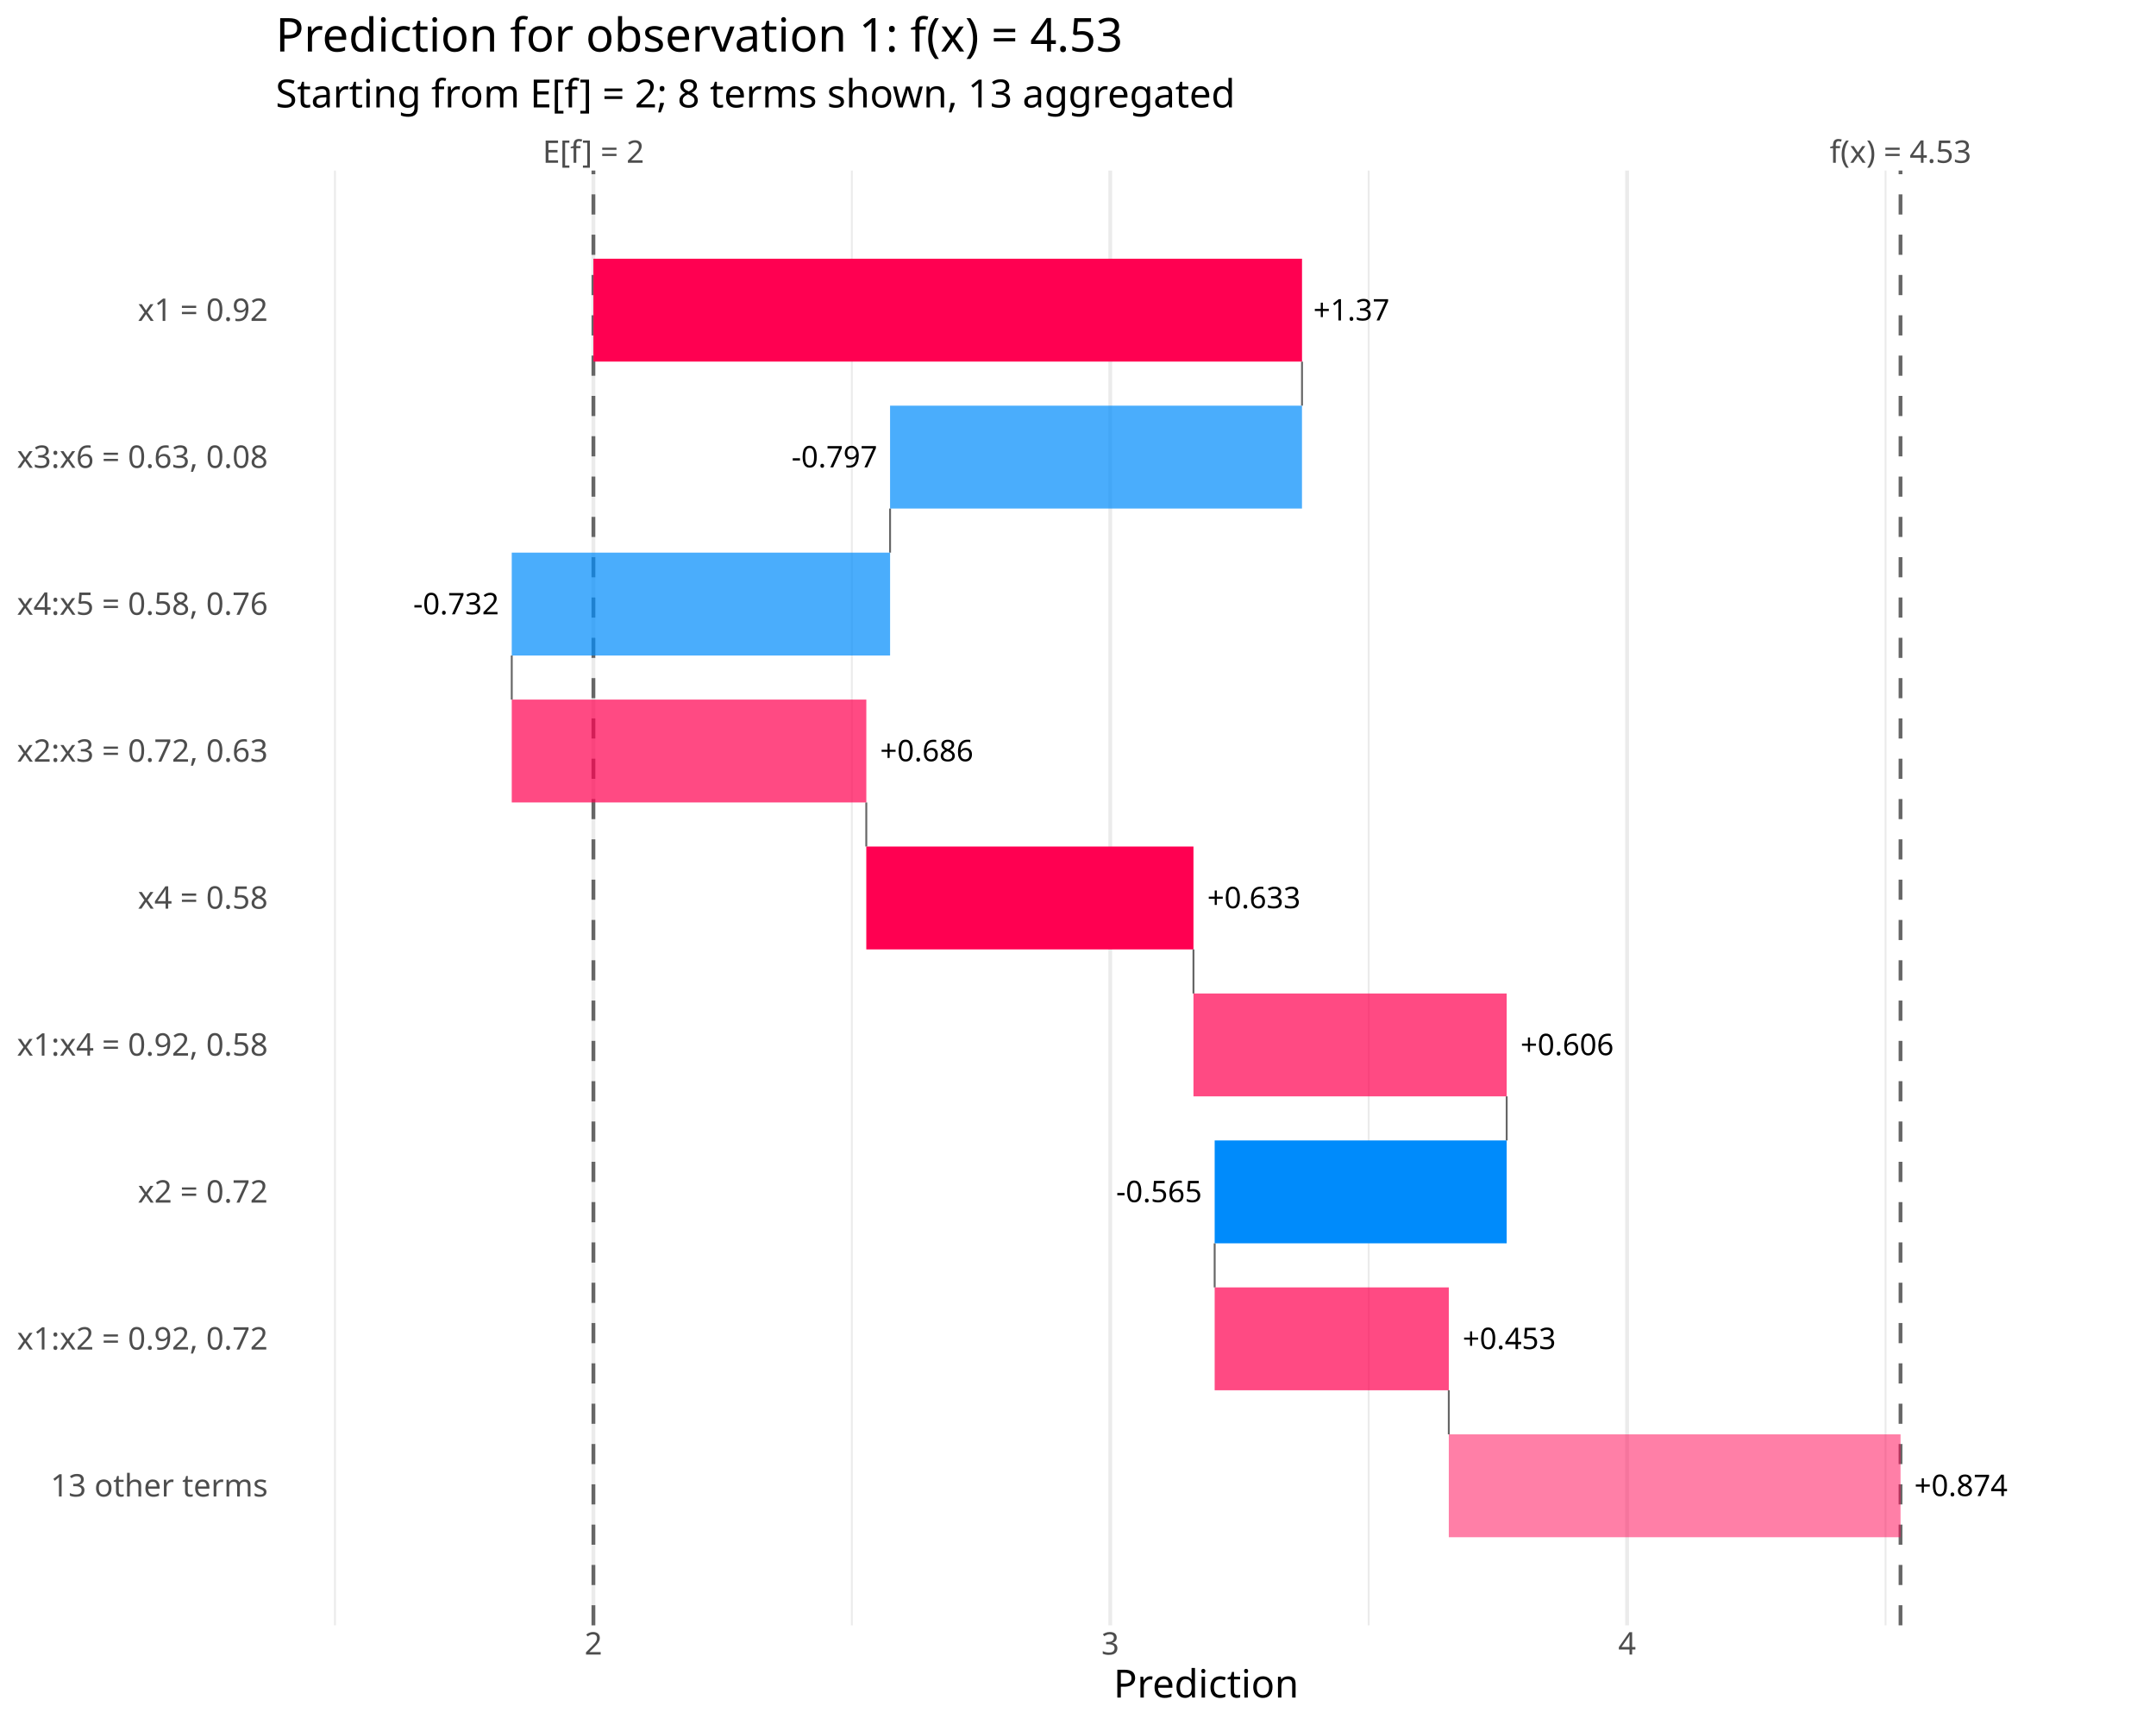
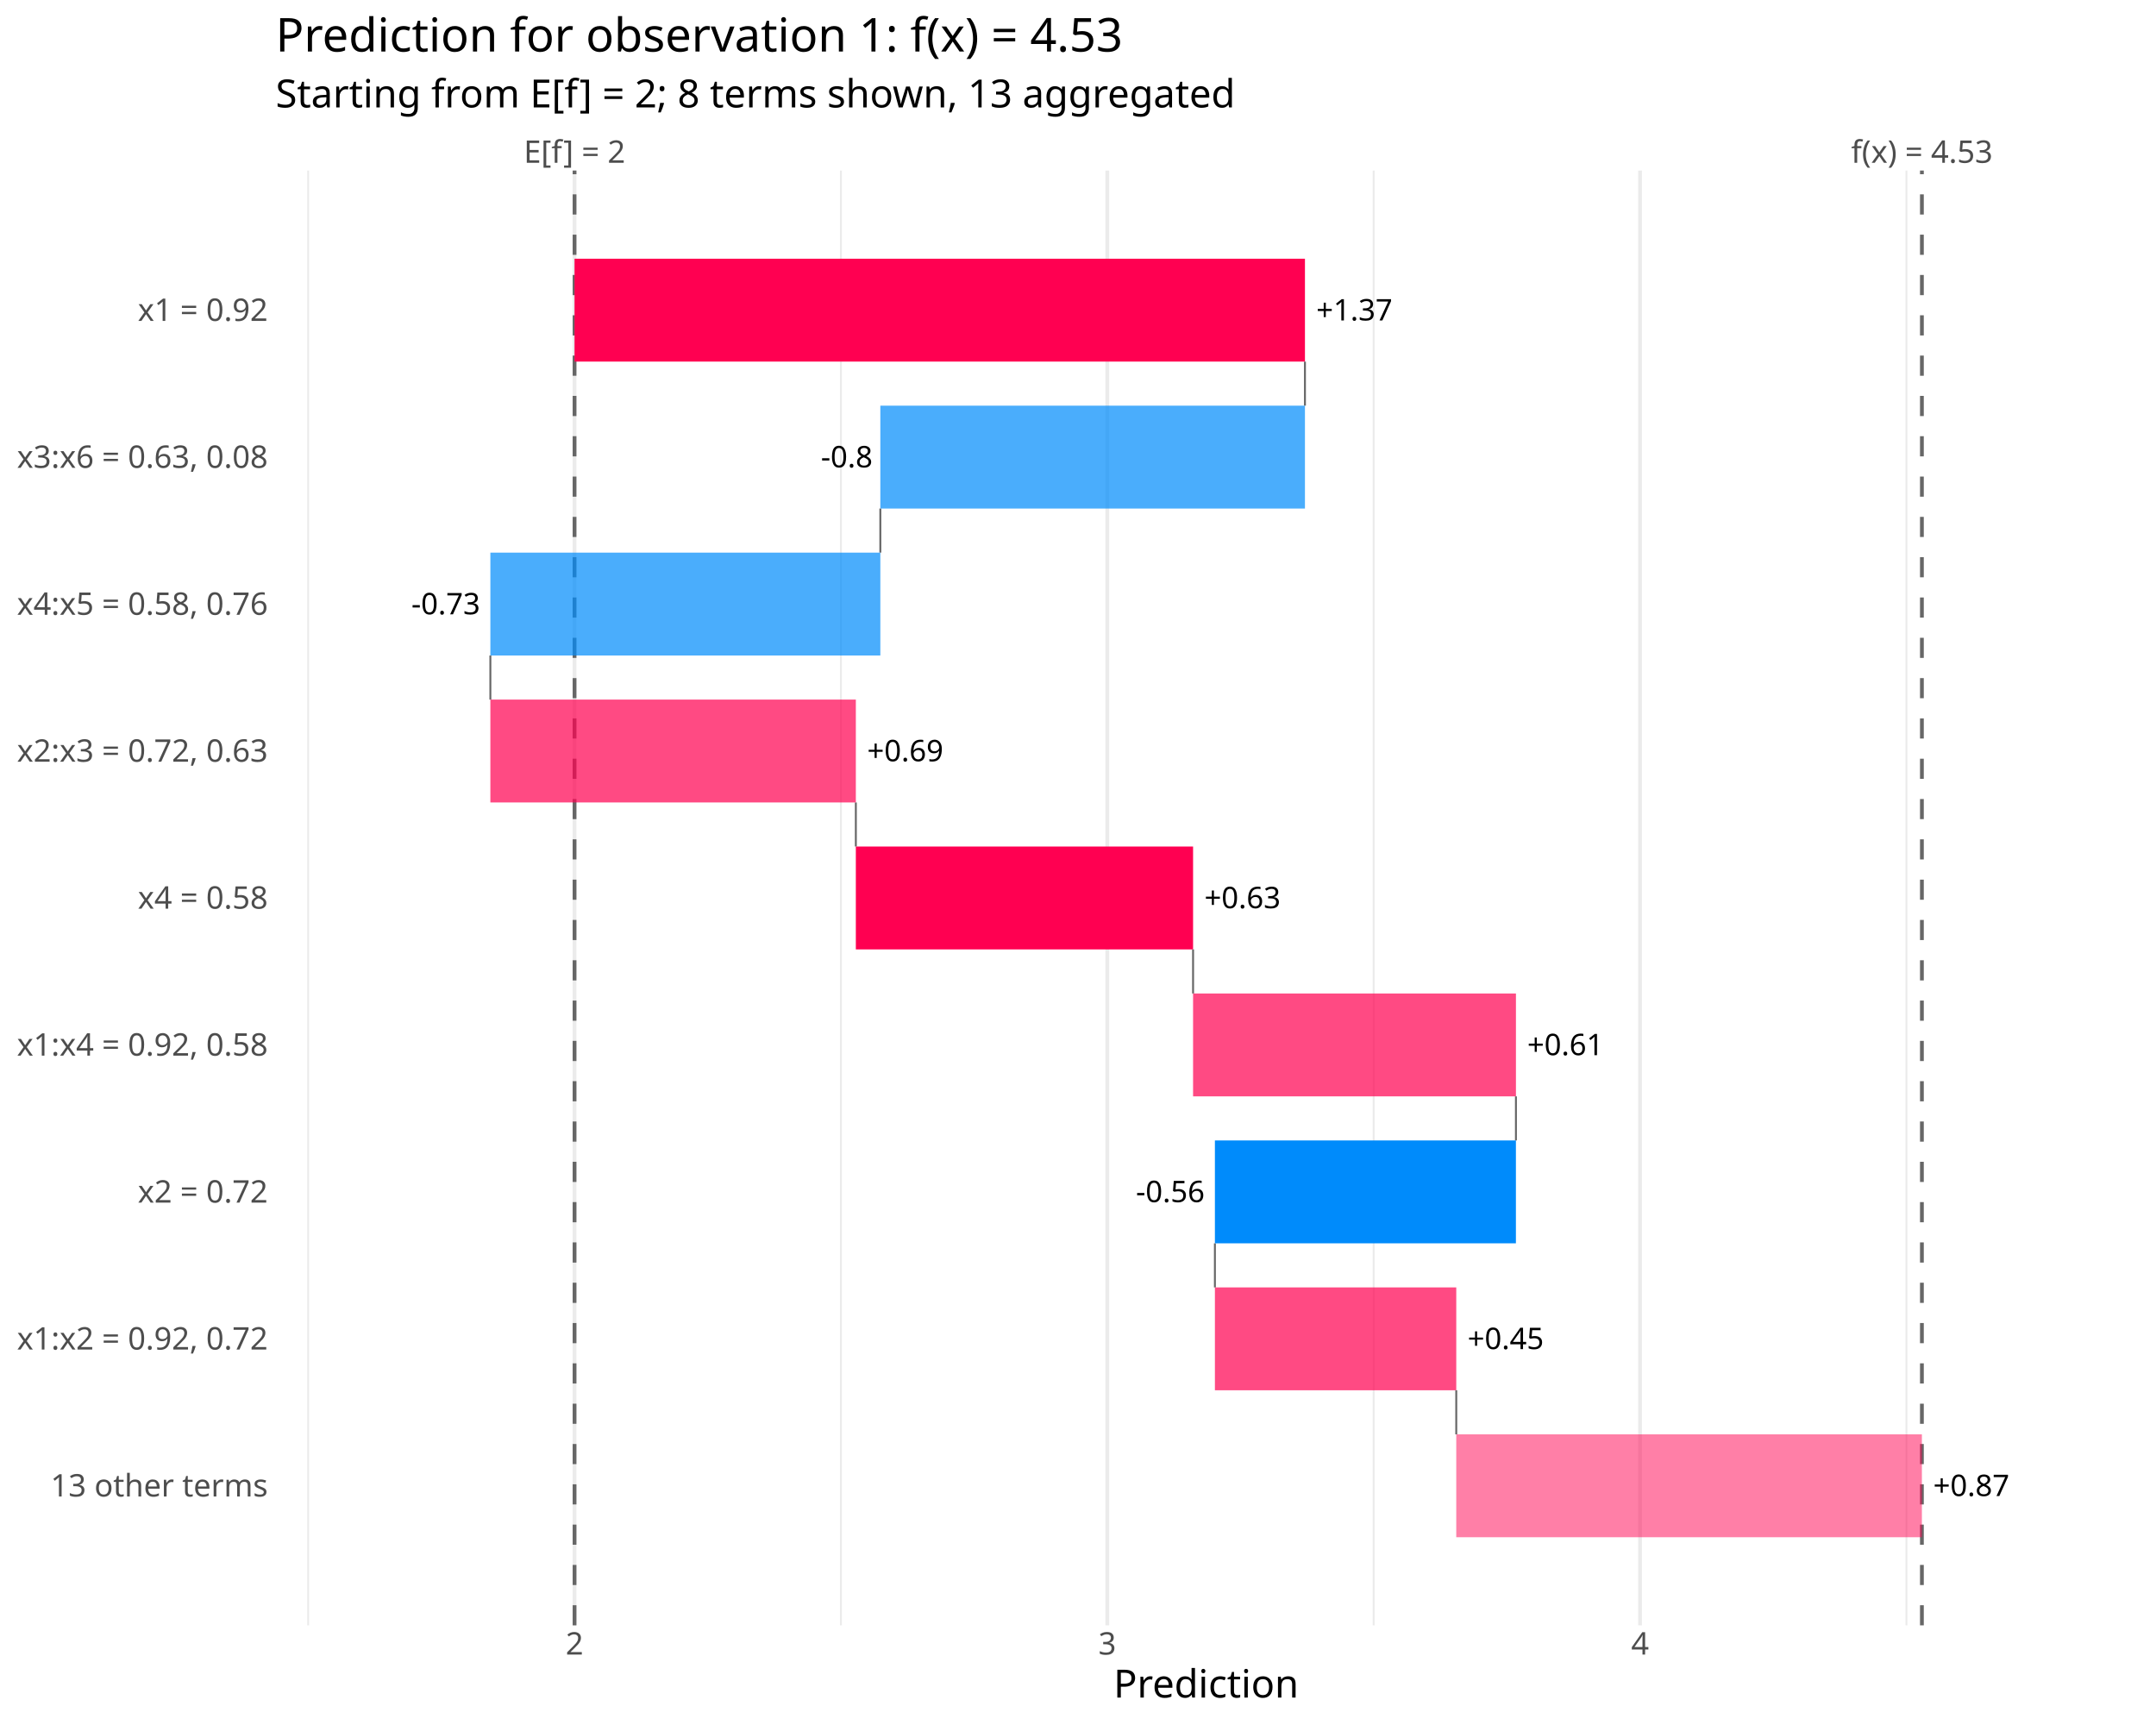
<svg xmlns="http://www.w3.org/2000/svg" class="svglite" data-engine-version="2.0" width="720.00pt" height="576.00pt" viewBox="0 0 720.00 576.00">
  <defs>
    <style type="text/css">
    .svglite line, .svglite polyline, .svglite polygon, .svglite path, .svglite rect, .svglite circle {
      fill: none;
      stroke: #000000;
      stroke-linecap: round;
      stroke-linejoin: round;
      stroke-miterlimit: 10.00;
    }
  </style>
  </defs>
  <rect width="100%" height="100%" style="stroke: none; fill: #FFFFFF;" />
  <defs>
    <clipPath id="cpMC4wMHw3MjAuMDB8MC4wMHw1NzYuMDA=">
      <rect x="0.00" y="0.00" width="720.00" height="576.00" />
    </clipPath>
  </defs>
  <g clip-path="url(#cpMC4wMHw3MjAuMDB8MC4wMHw1NzYuMDA=)">
-     <polyline points="111.86,542.73 111.86,56.95 " style="stroke-width: 0.63; stroke: #EBEBEB; stroke-linecap: butt;" />
-     <polyline points="284.47,542.73 284.47,56.95 " style="stroke-width: 0.63; stroke: #EBEBEB; stroke-linecap: butt;" />
-     <polyline points="457.07,542.73 457.07,56.95 " style="stroke-width: 0.63; stroke: #EBEBEB; stroke-linecap: butt;" />
-     <polyline points="629.68,542.73 629.68,56.95 " style="stroke-width: 0.63; stroke: #EBEBEB; stroke-linecap: butt;" />
-     <polyline points="198.17,542.73 198.17,56.95 " style="stroke-width: 1.26; stroke: #EBEBEB; stroke-linecap: butt;" />
-     <polyline points="370.77,542.73 370.77,56.95 " style="stroke-width: 1.26; stroke: #EBEBEB; stroke-linecap: butt;" />
-     <polyline points="543.37,542.73 543.37,56.95 " style="stroke-width: 1.26; stroke: #EBEBEB; stroke-linecap: butt;" />
-     <line x1="198.17" y1="542.73" x2="198.17" y2="56.95" style="stroke-width: 1.26; stroke: #666666; stroke-dasharray: 6.73,6.73; stroke-linecap: butt;" />
-     <line x1="634.68" y1="542.73" x2="634.68" y2="56.95" style="stroke-width: 1.26; stroke: #666666; stroke-dasharray: 6.73,6.73; stroke-linecap: butt;" />
-     <line x1="434.81" y1="120.74" x2="434.81" y2="135.46" style="stroke-width: 0.64; stroke: #666666; stroke-linecap: butt;" />
-     <line x1="297.24" y1="169.81" x2="297.24" y2="184.53" style="stroke-width: 0.64; stroke: #666666; stroke-linecap: butt;" />
-     <line x1="170.90" y1="218.88" x2="170.90" y2="233.60" style="stroke-width: 0.64; stroke: #666666; stroke-linecap: butt;" />
-     <line x1="289.30" y1="267.95" x2="289.30" y2="282.67" style="stroke-width: 0.64; stroke: #666666; stroke-linecap: butt;" />
-     <line x1="398.56" y1="317.02" x2="398.56" y2="331.74" style="stroke-width: 0.64; stroke: #666666; stroke-linecap: butt;" />
-     <line x1="503.16" y1="366.09" x2="503.16" y2="380.81" style="stroke-width: 0.64; stroke: #666666; stroke-linecap: butt;" />
-     <line x1="405.64" y1="415.16" x2="405.64" y2="429.88" style="stroke-width: 0.64; stroke: #666666; stroke-linecap: butt;" />
-     <line x1="483.83" y1="464.22" x2="483.83" y2="478.95" style="stroke-width: 0.64; stroke: #666666; stroke-linecap: butt;" />
-     <rect x="198.17" y="86.39" width="236.64" height="34.35" style="stroke-width: 1.26; stroke: none; stroke-linecap: butt; stroke-linejoin: miter; fill: #FF0051;" />
-     <rect x="297.24" y="135.46" width="137.56" height="34.35" style="stroke-width: 1.26; stroke: none; stroke-linecap: butt; stroke-linejoin: miter; fill: #008BFB; fill-opacity: 0.71;" />
-     <rect x="170.90" y="184.53" width="126.35" height="34.35" style="stroke-width: 1.26; stroke: none; stroke-linecap: butt; stroke-linejoin: miter; fill: #008BFB; fill-opacity: 0.71;" />
-     <rect x="170.90" y="233.60" width="118.41" height="34.35" style="stroke-width: 1.26; stroke: none; stroke-linecap: butt; stroke-linejoin: miter; fill: #FF0051; fill-opacity: 0.71;" />
-     <rect x="289.30" y="282.67" width="109.26" height="34.35" style="stroke-width: 1.26; stroke: none; stroke-linecap: butt; stroke-linejoin: miter; fill: #FF0051;" />
-     <rect x="398.56" y="331.74" width="104.60" height="34.35" style="stroke-width: 1.26; stroke: none; stroke-linecap: butt; stroke-linejoin: miter; fill: #FF0051; fill-opacity: 0.71;" />
-     <rect x="405.64" y="380.81" width="97.52" height="34.35" style="stroke-width: 1.26; stroke: none; stroke-linecap: butt; stroke-linejoin: miter; fill: #008BFB;" />
-     <rect x="405.64" y="429.88" width="78.19" height="34.35" style="stroke-width: 1.26; stroke: none; stroke-linecap: butt; stroke-linejoin: miter; fill: #FF0051; fill-opacity: 0.71;" />
-     <rect x="483.83" y="478.95" width="150.86" height="34.35" style="stroke-width: 1.26; stroke: none; stroke-linecap: butt; stroke-linejoin: miter; fill: #FF0051; fill-opacity: 0.50;" />
-     <text x="438.59" y="107.00" style="font-size: 9.96px; font-family: sans;" textLength="25.20px" lengthAdjust="spacingAndGlyphs">+1.37</text>
-     <text x="293.01" y="156.06" text-anchor="end" style="font-size: 9.96px; font-family: sans;" textLength="28.24px" lengthAdjust="spacingAndGlyphs">-0.797</text>
-     <text x="166.66" y="205.13" text-anchor="end" style="font-size: 9.96px; font-family: sans;" textLength="28.24px" lengthAdjust="spacingAndGlyphs">-0.732</text>
-     <text x="293.91" y="254.20" style="font-size: 9.96px; font-family: sans;" textLength="30.74px" lengthAdjust="spacingAndGlyphs">+0.686</text>
-     <text x="403.17" y="303.27" style="font-size: 9.96px; font-family: sans;" textLength="30.74px" lengthAdjust="spacingAndGlyphs">+0.633</text>
-     <text x="507.77" y="352.34" style="font-size: 9.96px; font-family: sans;" textLength="30.74px" lengthAdjust="spacingAndGlyphs">+0.606</text>
-     <text x="401.40" y="401.41" text-anchor="end" style="font-size: 9.96px; font-family: sans;" textLength="28.24px" lengthAdjust="spacingAndGlyphs">-0.565</text>
-     <text x="488.44" y="450.48" style="font-size: 9.96px; font-family: sans;" textLength="30.74px" lengthAdjust="spacingAndGlyphs">+0.453</text>
-     <text x="639.29" y="499.55" style="font-size: 9.96px; font-family: sans;" textLength="30.74px" lengthAdjust="spacingAndGlyphs">+0.874</text>
-     <text x="198.17" y="54.36" text-anchor="middle" style="font-size: 10.40px; fill: #4D4D4D; font-family: sans;" textLength="33.25px" lengthAdjust="spacingAndGlyphs">E[f] = 2</text>
-     <text x="634.68" y="54.36" text-anchor="middle" style="font-size: 10.40px; fill: #4D4D4D; font-family: sans;" textLength="47.12px" lengthAdjust="spacingAndGlyphs">f(x) = 4.53</text>
+     <polyline points="102.91,542.73 102.91,56.95 " style="stroke-width: 0.63; stroke: #EBEBEB; stroke-linecap: butt;" />
+     <polyline points="280.83,542.73 280.83,56.95 " style="stroke-width: 0.63; stroke: #EBEBEB; stroke-linecap: butt;" />
+     <polyline points="458.74,542.73 458.74,56.95 " style="stroke-width: 0.63; stroke: #EBEBEB; stroke-linecap: butt;" />
+     <polyline points="636.66,542.73 636.66,56.95 " style="stroke-width: 0.63; stroke: #EBEBEB; stroke-linecap: butt;" />
+     <polyline points="191.87,542.73 191.87,56.95 " style="stroke-width: 1.26; stroke: #EBEBEB; stroke-linecap: butt;" />
+     <polyline points="369.78,542.73 369.78,56.95 " style="stroke-width: 1.26; stroke: #EBEBEB; stroke-linecap: butt;" />
+     <polyline points="547.70,542.73 547.70,56.95 " style="stroke-width: 1.26; stroke: #EBEBEB; stroke-linecap: butt;" />
+     <line x1="191.87" y1="542.73" x2="191.87" y2="56.95" style="stroke-width: 1.26; stroke: #666666; stroke-dasharray: 6.73,6.73; stroke-linecap: butt;" />
+     <line x1="641.82" y1="542.73" x2="641.82" y2="56.95" style="stroke-width: 1.26; stroke: #666666; stroke-dasharray: 6.73,6.73; stroke-linecap: butt;" />
+     <line x1="435.79" y1="120.74" x2="435.79" y2="135.46" style="stroke-width: 0.64; stroke: #666666; stroke-linecap: butt;" />
+     <line x1="293.99" y1="169.81" x2="293.99" y2="184.53" style="stroke-width: 0.64; stroke: #666666; stroke-linecap: butt;" />
+     <line x1="163.76" y1="218.88" x2="163.76" y2="233.60" style="stroke-width: 0.64; stroke: #666666; stroke-linecap: butt;" />
+     <line x1="285.81" y1="267.95" x2="285.81" y2="282.67" style="stroke-width: 0.64; stroke: #666666; stroke-linecap: butt;" />
+     <line x1="398.43" y1="317.02" x2="398.43" y2="331.74" style="stroke-width: 0.64; stroke: #666666; stroke-linecap: butt;" />
+     <line x1="506.25" y1="366.09" x2="506.25" y2="380.81" style="stroke-width: 0.64; stroke: #666666; stroke-linecap: butt;" />
+     <line x1="405.72" y1="415.16" x2="405.72" y2="429.88" style="stroke-width: 0.64; stroke: #666666; stroke-linecap: butt;" />
+     <line x1="486.32" y1="464.22" x2="486.32" y2="478.95" style="stroke-width: 0.64; stroke: #666666; stroke-linecap: butt;" />
+     <rect x="191.87" y="86.39" width="243.92" height="34.35" style="stroke-width: 1.26; stroke: none; stroke-linecap: butt; stroke-linejoin: miter; fill: #FF0051;" />
+     <rect x="293.99" y="135.46" width="141.80" height="34.35" style="stroke-width: 1.26; stroke: none; stroke-linecap: butt; stroke-linejoin: miter; fill: #008BFB; fill-opacity: 0.71;" />
+     <rect x="163.76" y="184.53" width="130.23" height="34.35" style="stroke-width: 1.26; stroke: none; stroke-linecap: butt; stroke-linejoin: miter; fill: #008BFB; fill-opacity: 0.71;" />
+     <rect x="163.76" y="233.60" width="122.05" height="34.35" style="stroke-width: 1.26; stroke: none; stroke-linecap: butt; stroke-linejoin: miter; fill: #FF0051; fill-opacity: 0.71;" />
+     <rect x="285.81" y="282.67" width="112.62" height="34.35" style="stroke-width: 1.26; stroke: none; stroke-linecap: butt; stroke-linejoin: miter; fill: #FF0051;" />
+     <rect x="398.43" y="331.74" width="107.82" height="34.35" style="stroke-width: 1.26; stroke: none; stroke-linecap: butt; stroke-linejoin: miter; fill: #FF0051; fill-opacity: 0.71;" />
+     <rect x="405.72" y="380.81" width="100.52" height="34.35" style="stroke-width: 1.26; stroke: none; stroke-linecap: butt; stroke-linejoin: miter; fill: #008BFB;" />
+     <rect x="405.72" y="429.88" width="80.60" height="34.35" style="stroke-width: 1.26; stroke: none; stroke-linecap: butt; stroke-linejoin: miter; fill: #FF0051; fill-opacity: 0.71;" />
+     <rect x="486.32" y="478.95" width="155.50" height="34.35" style="stroke-width: 1.26; stroke: none; stroke-linecap: butt; stroke-linejoin: miter; fill: #FF0051; fill-opacity: 0.50;" />
+     <text x="439.57" y="107.00" style="font-size: 9.96px; font-family: sans;" textLength="25.20px" lengthAdjust="spacingAndGlyphs">+1.37</text>
+     <text x="291.42" y="156.06" text-anchor="end" style="font-size: 9.96px; font-family: sans;" textLength="17.16px" lengthAdjust="spacingAndGlyphs">-0.8</text>
+     <text x="160.36" y="205.13" text-anchor="end" style="font-size: 9.96px; font-family: sans;" textLength="22.70px" lengthAdjust="spacingAndGlyphs">-0.73</text>
+     <text x="289.59" y="254.20" style="font-size: 9.96px; font-family: sans;" textLength="25.20px" lengthAdjust="spacingAndGlyphs">+0.69</text>
+     <text x="402.21" y="303.27" style="font-size: 9.96px; font-family: sans;" textLength="25.20px" lengthAdjust="spacingAndGlyphs">+0.63</text>
+     <text x="510.03" y="352.34" style="font-size: 9.96px; font-family: sans;" textLength="25.20px" lengthAdjust="spacingAndGlyphs">+0.61</text>
+     <text x="402.32" y="401.41" text-anchor="end" style="font-size: 9.96px; font-family: sans;" textLength="22.70px" lengthAdjust="spacingAndGlyphs">-0.56</text>
+     <text x="490.10" y="450.48" style="font-size: 9.96px; font-family: sans;" textLength="25.20px" lengthAdjust="spacingAndGlyphs">+0.45</text>
+     <text x="645.60" y="499.55" style="font-size: 9.96px; font-family: sans;" textLength="25.20px" lengthAdjust="spacingAndGlyphs">+0.87</text>
+     <text x="191.87" y="54.36" text-anchor="middle" style="font-size: 10.40px; fill: #4D4D4D; font-family: sans;" textLength="33.25px" lengthAdjust="spacingAndGlyphs">E[f] = 2</text>
+     <text x="641.82" y="54.36" text-anchor="middle" style="font-size: 10.40px; fill: #4D4D4D; font-family: sans;" textLength="47.12px" lengthAdjust="spacingAndGlyphs">f(x) = 4.53</text>
    <text x="89.46" y="107.15" text-anchor="end" style="font-size: 10.40px; fill: #4D4D4D; font-family: sans;" textLength="43.09px" lengthAdjust="spacingAndGlyphs">x1 = 0.92</text>
    <text x="89.46" y="156.22" text-anchor="end" style="font-size: 10.40px; fill: #4D4D4D; font-family: sans;" textLength="82.99px" lengthAdjust="spacingAndGlyphs">x3:x6 = 0.63, 0.08</text>
    <text x="89.46" y="205.29" text-anchor="end" style="font-size: 10.40px; fill: #4D4D4D; font-family: sans;" textLength="82.99px" lengthAdjust="spacingAndGlyphs">x4:x5 = 0.58, 0.76</text>
    <text x="89.46" y="254.35" text-anchor="end" style="font-size: 10.40px; fill: #4D4D4D; font-family: sans;" textLength="82.99px" lengthAdjust="spacingAndGlyphs">x2:x3 = 0.72, 0.63</text>
    <text x="89.46" y="303.42" text-anchor="end" style="font-size: 10.40px; fill: #4D4D4D; font-family: sans;" textLength="43.09px" lengthAdjust="spacingAndGlyphs">x4 = 0.58</text>
    <text x="89.46" y="352.49" text-anchor="end" style="font-size: 10.40px; fill: #4D4D4D; font-family: sans;" textLength="82.99px" lengthAdjust="spacingAndGlyphs">x1:x4 = 0.92, 0.58</text>
    <text x="89.46" y="401.56" text-anchor="end" style="font-size: 10.40px; fill: #4D4D4D; font-family: sans;" textLength="43.09px" lengthAdjust="spacingAndGlyphs">x2 = 0.72</text>
    <text x="89.46" y="450.63" text-anchor="end" style="font-size: 10.40px; fill: #4D4D4D; font-family: sans;" textLength="82.99px" lengthAdjust="spacingAndGlyphs">x1:x2 = 0.92, 0.72</text>
    <text x="89.46" y="499.70" text-anchor="end" style="font-size: 10.40px; fill: #4D4D4D; font-family: sans;" textLength="67.06px" lengthAdjust="spacingAndGlyphs">13 other terms</text>
-     <text x="198.17" y="552.48" text-anchor="middle" style="font-size: 10.40px; fill: #4D4D4D; font-family: sans;" textLength="5.78px" lengthAdjust="spacingAndGlyphs">2</text>
-     <text x="370.77" y="552.48" text-anchor="middle" style="font-size: 10.40px; fill: #4D4D4D; font-family: sans;" textLength="5.78px" lengthAdjust="spacingAndGlyphs">3</text>
-     <text x="543.37" y="552.48" text-anchor="middle" style="font-size: 10.40px; fill: #4D4D4D; font-family: sans;" textLength="5.78px" lengthAdjust="spacingAndGlyphs">4</text>
+     <text x="191.87" y="552.48" text-anchor="middle" style="font-size: 10.40px; fill: #4D4D4D; font-family: sans;" textLength="5.78px" lengthAdjust="spacingAndGlyphs">2</text>
+     <text x="369.78" y="552.48" text-anchor="middle" style="font-size: 10.40px; fill: #4D4D4D; font-family: sans;" textLength="5.78px" lengthAdjust="spacingAndGlyphs">3</text>
+     <text x="547.70" y="552.48" text-anchor="middle" style="font-size: 10.40px; fill: #4D4D4D; font-family: sans;" textLength="5.78px" lengthAdjust="spacingAndGlyphs">4</text>
    <text x="402.79" y="566.83" text-anchor="middle" style="font-size: 13.00px; font-family: sans;" textLength="57.81px" lengthAdjust="spacingAndGlyphs">Prediction</text>
    <text x="92.05" y="35.87" style="font-size: 13.00px; font-family: sans;" textLength="302.44px" lengthAdjust="spacingAndGlyphs">Starting from E[f] = 2; 8 terms shown, 13 aggregated</text>
    <text x="92.05" y="17.21" style="font-size: 15.60px; font-family: sans;" textLength="269.27px" lengthAdjust="spacingAndGlyphs">Prediction for observation 1: f(x) = 4.53</text>
  </g>
</svg>
